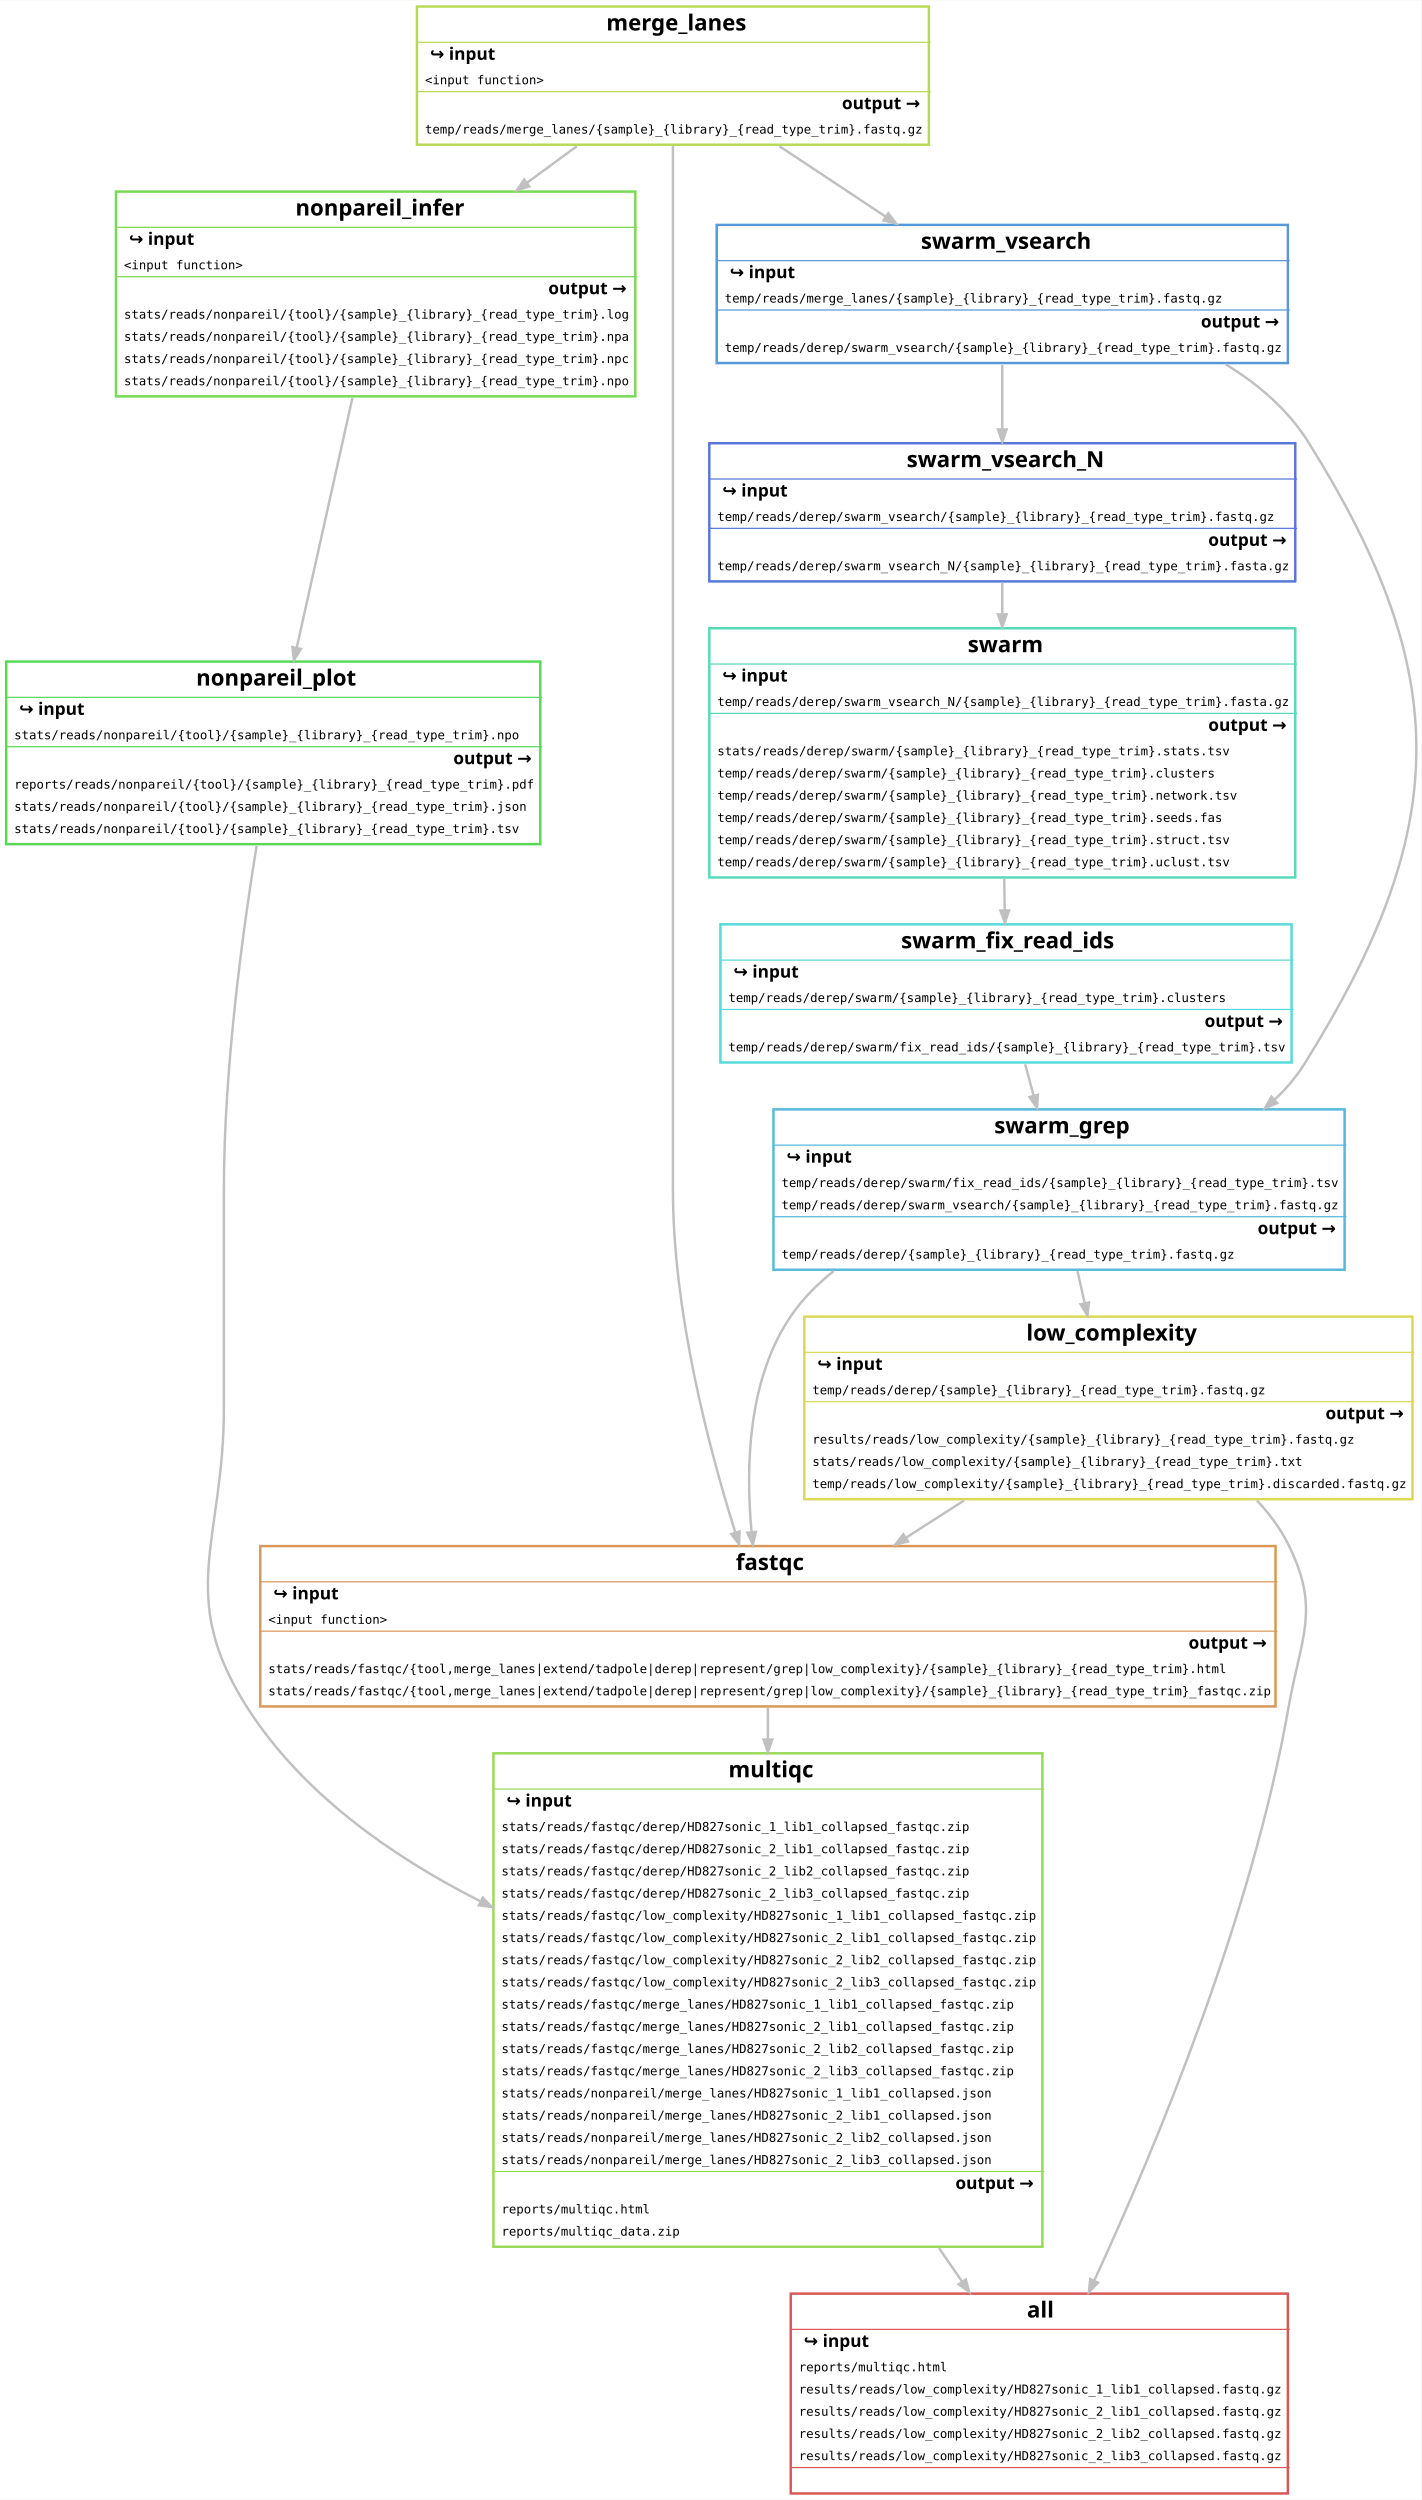
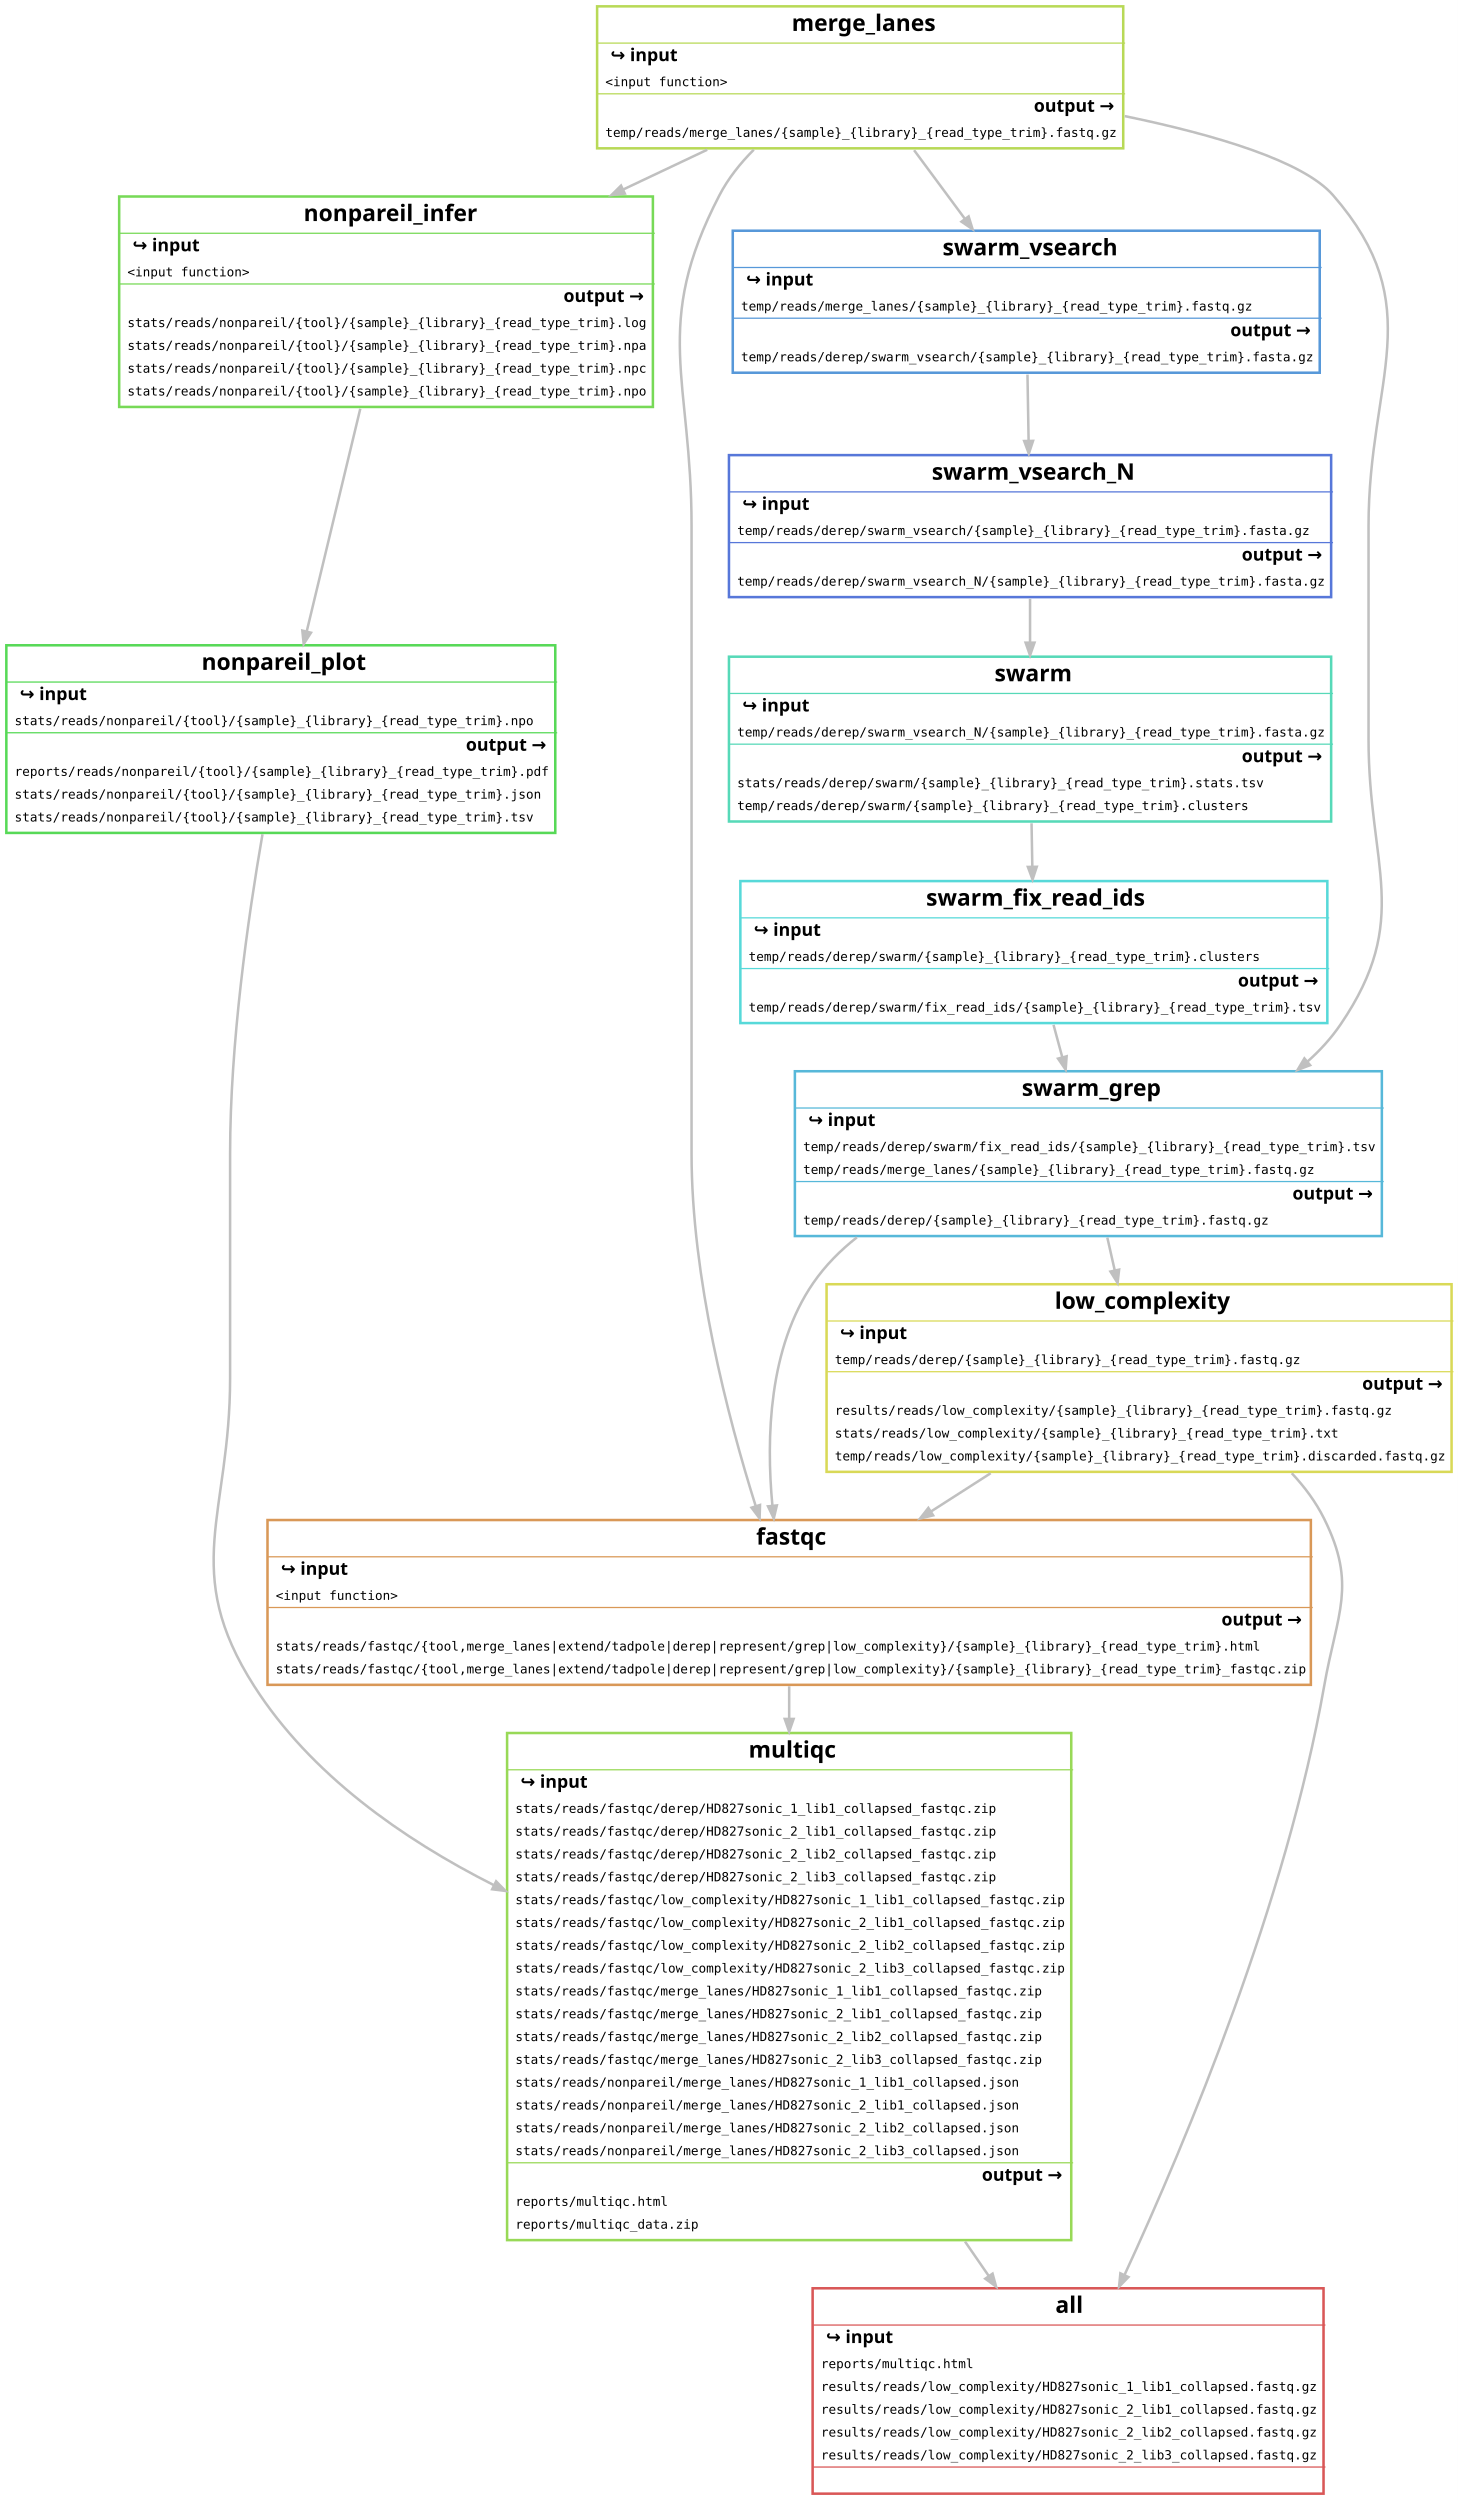
- <svg xmlns="http://www.w3.org/2000/svg" width="1152pt" height="2026pt" viewBox="0.00 0.00 1152.34 2026.00">
-   <g id="graph0" class="graph" transform="scale(1 1) rotate(0) translate(4 2022)">
-     <polygon fill="#ffffff" stroke="transparent" points="-4,4 -4,-2022 1148.34,-2022 1148.34,4 -4,4" />
+ <svg xmlns="http://www.w3.org/2000/svg" width="1150pt" height="1972pt" viewBox="0.00 0.00 1150.00 1972.00">
+   <g id="graph0" class="graph" transform="scale(1 1) rotate(0) translate(4 1968)">
+     <polygon fill="#ffffff" stroke="transparent" points="-4,4 -4,-1968 1146,-1968 1146,4 -4,4" />
    <g id="node1" class="node">
      <text text-anchor="start" x="828.5" y="-143.6" font-family="sans" font-weight="bold" font-size="18.00" fill="#000000">all</text>
      <text text-anchor="start" x="643.5" y="-119.8" font-family="sans" font-size="10.00" fill="#000000"> </text>
      <text text-anchor="start" x="647.5" y="-119.8" font-family="sans" font-weight="bold" font-size="14.00" fill="#000000">↪ input</text>
      <text text-anchor="start" x="700.5" y="-119.8" font-family="sans" font-size="10.00" fill="#000000"> </text>
      <text text-anchor="start" x="643.5" y="-100" font-family="monospace" font-size="10.00" fill="#000000">reports/multiqc.html</text>
      <text text-anchor="start" x="643.5" y="-82" font-family="monospace" font-size="10.00" fill="#000000">results/reads/low_complexity/HD827sonic_1_lib1_collapsed.fastq.gz</text>
      <text text-anchor="start" x="643.5" y="-64" font-family="monospace" font-size="10.00" fill="#000000">results/reads/low_complexity/HD827sonic_2_lib1_collapsed.fastq.gz</text>
      <text text-anchor="start" x="643.5" y="-46" font-family="monospace" font-size="10.00" fill="#000000">results/reads/low_complexity/HD827sonic_2_lib2_collapsed.fastq.gz</text>
      <text text-anchor="start" x="643.5" y="-28" font-family="monospace" font-size="10.00" fill="#000000">results/reads/low_complexity/HD827sonic_2_lib3_collapsed.fastq.gz</text>
      <text text-anchor="start" x="1027.5" y="-10" font-family="sans" font-size="10.00" fill="#000000">  </text>
      <polygon fill="#d95757" stroke="#d95757" points="637.5,-134 637.5,-134 1041.5,-134 1041.5,-134 637.5,-134" />
      <polygon fill="#d95757" stroke="#d95757" points="637.5,-22 637.5,-22 1041.5,-22 1041.5,-22 637.5,-22" />
      <polygon fill="none" stroke="#d95757" stroke-width="2" points="637,-1 637,-163 1040,-163 1040,-1 637,-1" />
    </g>
    <g id="node2" class="node">
      <text text-anchor="start" x="586.5" y="-581.6" font-family="sans" font-weight="bold" font-size="18.00" fill="#000000">multiqc</text>
      <text text-anchor="start" x="402.5" y="-557.8" font-family="sans" font-size="10.00" fill="#000000"> </text>
      <text text-anchor="start" x="406.5" y="-557.8" font-family="sans" font-weight="bold" font-size="14.00" fill="#000000">↪ input</text>
      <text text-anchor="start" x="459.5" y="-557.8" font-family="sans" font-size="10.00" fill="#000000"> </text>
      <text text-anchor="start" x="402.5" y="-538" font-family="monospace" font-size="10.00" fill="#000000">stats/reads/fastqc/derep/HD827sonic_1_lib1_collapsed_fastqc.zip</text>
      <text text-anchor="start" x="402.5" y="-520" font-family="monospace" font-size="10.00" fill="#000000">stats/reads/fastqc/derep/HD827sonic_2_lib1_collapsed_fastqc.zip</text>
      <text text-anchor="start" x="402.5" y="-502" font-family="monospace" font-size="10.00" fill="#000000">stats/reads/fastqc/derep/HD827sonic_2_lib2_collapsed_fastqc.zip</text>
      <text text-anchor="start" x="402.5" y="-484" font-family="monospace" font-size="10.00" fill="#000000">stats/reads/fastqc/derep/HD827sonic_2_lib3_collapsed_fastqc.zip</text>
      <text text-anchor="start" x="402.5" y="-466" font-family="monospace" font-size="10.00" fill="#000000">stats/reads/fastqc/low_complexity/HD827sonic_1_lib1_collapsed_fastqc.zip</text>
      <text text-anchor="start" x="402.5" y="-448" font-family="monospace" font-size="10.00" fill="#000000">stats/reads/fastqc/low_complexity/HD827sonic_2_lib1_collapsed_fastqc.zip</text>
      <text text-anchor="start" x="402.5" y="-430" font-family="monospace" font-size="10.00" fill="#000000">stats/reads/fastqc/low_complexity/HD827sonic_2_lib2_collapsed_fastqc.zip</text>
      <text text-anchor="start" x="402.5" y="-412" font-family="monospace" font-size="10.00" fill="#000000">stats/reads/fastqc/low_complexity/HD827sonic_2_lib3_collapsed_fastqc.zip</text>
      <text text-anchor="start" x="402.5" y="-394" font-family="monospace" font-size="10.00" fill="#000000">stats/reads/fastqc/merge_lanes/HD827sonic_1_lib1_collapsed_fastqc.zip</text>
      <text text-anchor="start" x="402.5" y="-376" font-family="monospace" font-size="10.00" fill="#000000">stats/reads/fastqc/merge_lanes/HD827sonic_2_lib1_collapsed_fastqc.zip</text>
      <text text-anchor="start" x="402.5" y="-358" font-family="monospace" font-size="10.00" fill="#000000">stats/reads/fastqc/merge_lanes/HD827sonic_2_lib2_collapsed_fastqc.zip</text>
      <text text-anchor="start" x="402.5" y="-340" font-family="monospace" font-size="10.00" fill="#000000">stats/reads/fastqc/merge_lanes/HD827sonic_2_lib3_collapsed_fastqc.zip</text>
      <text text-anchor="start" x="402.5" y="-322" font-family="monospace" font-size="10.00" fill="#000000">stats/reads/nonpareil/merge_lanes/HD827sonic_1_lib1_collapsed.json</text>
      <text text-anchor="start" x="402.5" y="-304" font-family="monospace" font-size="10.00" fill="#000000">stats/reads/nonpareil/merge_lanes/HD827sonic_2_lib1_collapsed.json</text>
      <text text-anchor="start" x="402.5" y="-286" font-family="monospace" font-size="10.00" fill="#000000">stats/reads/nonpareil/merge_lanes/HD827sonic_2_lib2_collapsed.json</text>
      <text text-anchor="start" x="402.5" y="-268" font-family="monospace" font-size="10.00" fill="#000000">stats/reads/nonpareil/merge_lanes/HD827sonic_2_lib3_collapsed.json</text>
      <text text-anchor="start" x="766.5" y="-247.8" font-family="sans" font-size="10.00" fill="#000000"> </text>
      <text text-anchor="start" x="770.5" y="-247.8" font-family="sans" font-weight="bold" font-size="14.00" fill="#000000">output →</text>
      <text text-anchor="start" x="831.5" y="-247.8" font-family="sans" font-size="10.00" fill="#000000"> </text>
      <text text-anchor="start" x="402.5" y="-228" font-family="monospace" font-size="10.00" fill="#000000">reports/multiqc.html</text>
      <text text-anchor="start" x="402.5" y="-210" font-family="monospace" font-size="10.00" fill="#000000">reports/multiqc_data.zip</text>
      <polygon fill="#98d957" stroke="#98d957" points="396.5,-572 396.5,-572 842.5,-572 842.5,-572 396.5,-572" />
      <polygon fill="#98d957" stroke="#98d957" points="396.5,-262 396.5,-262 842.5,-262 842.5,-262 396.5,-262" />
      <polygon fill="none" stroke="#98d957" stroke-width="2" points="396,-201 396,-601 841,-601 841,-201 396,-201" />
    </g>
-     <g id="edge1" class="edge">
+     <g id="edge2" class="edge">
      <path fill="none" stroke="#c0c0c0" stroke-width="2" d="M757.205,-199.877C763.642,-190.543 769.939,-181.414 775.997,-172.629" />
      <polygon fill="#c0c0c0" stroke="#c0c0c0" stroke-width="2" points="778.933,-174.536 781.73,-164.317 773.171,-170.562 778.933,-174.536" />
    </g>
    <g id="node3" class="node">
      <text text-anchor="start" x="592.5" y="-749.6" font-family="sans" font-weight="bold" font-size="18.00" fill="#000000">fastqc</text>
      <text text-anchor="start" x="213.5" y="-725.8" font-family="sans" font-size="10.00" fill="#000000"> </text>
      <text text-anchor="start" x="217.5" y="-725.8" font-family="sans" font-weight="bold" font-size="14.00" fill="#000000">↪ input</text>
      <text text-anchor="start" x="270.5" y="-725.8" font-family="sans" font-size="10.00" fill="#000000"> </text>
      <text text-anchor="start" x="213.5" y="-706" font-family="monospace" font-size="10.00" fill="#000000">&lt;input function&gt;</text>
      <text text-anchor="start" x="955.5" y="-685.8" font-family="sans" font-size="10.00" fill="#000000"> </text>
      <text text-anchor="start" x="959.5" y="-685.8" font-family="sans" font-weight="bold" font-size="14.00" fill="#000000">output →</text>
      <text text-anchor="start" x="1020.5" y="-685.8" font-family="sans" font-size="10.00" fill="#000000"> </text>
      <text text-anchor="start" x="213.5" y="-666" font-family="monospace" font-size="10.00" fill="#000000">stats/reads/fastqc/{tool,merge_lanes|extend/tadpole|derep|represent/grep|low_complexity}/{sample}_{library}_{read_type_trim}.html</text>
      <text text-anchor="start" x="213.5" y="-648" font-family="monospace" font-size="10.00" fill="#000000">stats/reads/fastqc/{tool,merge_lanes|extend/tadpole|derep|represent/grep|low_complexity}/{sample}_{library}_{read_type_trim}_fastqc.zip</text>
      <polygon fill="#d99857" stroke="#d99857" points="207.5,-740 207.5,-740 1031.5,-740 1031.5,-740 207.5,-740" />
      <polygon fill="#d99857" stroke="#d99857" points="207.5,-700 207.5,-700 1031.5,-700 1031.5,-700 207.5,-700" />
      <polygon fill="none" stroke="#d99857" stroke-width="2" points="207,-639 207,-769 1030,-769 1030,-639 207,-639" />
    </g>
-     <g id="edge3" class="edge">
+     <g id="edge4" class="edge">
      <path fill="none" stroke="#c0c0c0" stroke-width="2" d="M618.5,-637.88C618.5,-629.783 618.5,-621.203 618.5,-612.294" />
      <polygon fill="#c0c0c0" stroke="#c0c0c0" stroke-width="2" points="622,-612.104 618.5,-602.104 615,-612.104 622,-612.104" />
    </g>
    <g id="node4" class="node">
-       <text text-anchor="start" x="487.5" y="-1997.6" font-family="sans" font-weight="bold" font-size="18.00" fill="#000000">merge_lanes</text>
-       <text text-anchor="start" x="340.5" y="-1973.8" font-family="sans" font-size="10.00" fill="#000000"> </text>
-       <text text-anchor="start" x="344.5" y="-1973.8" font-family="sans" font-weight="bold" font-size="14.00" fill="#000000">↪ input</text>
-       <text text-anchor="start" x="397.5" y="-1973.8" font-family="sans" font-size="10.00" fill="#000000"> </text>
-       <text text-anchor="start" x="340.5" y="-1954" font-family="monospace" font-size="10.00" fill="#000000">&lt;input function&gt;</text>
-       <text text-anchor="start" x="674.5" y="-1933.8" font-family="sans" font-size="10.00" fill="#000000"> </text>
-       <text text-anchor="start" x="678.5" y="-1933.8" font-family="sans" font-weight="bold" font-size="14.00" fill="#000000">output →</text>
-       <text text-anchor="start" x="739.5" y="-1933.8" font-family="sans" font-size="10.00" fill="#000000"> </text>
-       <text text-anchor="start" x="340.5" y="-1914" font-family="monospace" font-size="10.00" fill="#000000">temp/reads/merge_lanes/{sample}_{library}_{read_type_trim}.fastq.gz</text>
-       <polygon fill="#b8d957" stroke="#b8d957" points="334.5,-1988 334.5,-1988 750.5,-1988 750.5,-1988 334.5,-1988" />
-       <polygon fill="#b8d957" stroke="#b8d957" points="334.5,-1948 334.5,-1948 750.5,-1948 750.5,-1948 334.5,-1948" />
-       <polygon fill="none" stroke="#b8d957" stroke-width="2" points="334,-1905 334,-2017 749,-2017 749,-1905 334,-1905" />
-     </g>
-     <g id="edge6" class="edge">
-       <path fill="none" stroke="#c0c0c0" stroke-width="2" d="M541.5,-1903.98C541.5,-1834.02 541.5,-1711.786 541.5,-1607 541.5,-1607 541.5,-1607 541.5,-1058 541.5,-960.386 569.801,-851.02 592.087,-780.028" />
+       <text text-anchor="start" x="620.5" y="-1943.6" font-family="sans" font-weight="bold" font-size="18.00" fill="#000000">merge_lanes</text>
+       <text text-anchor="start" x="473.5" y="-1919.8" font-family="sans" font-size="10.00" fill="#000000"> </text>
+       <text text-anchor="start" x="477.5" y="-1919.8" font-family="sans" font-weight="bold" font-size="14.00" fill="#000000">↪ input</text>
+       <text text-anchor="start" x="530.5" y="-1919.8" font-family="sans" font-size="10.00" fill="#000000"> </text>
+       <text text-anchor="start" x="473.5" y="-1900" font-family="monospace" font-size="10.00" fill="#000000">&lt;input function&gt;</text>
+       <text text-anchor="start" x="807.5" y="-1879.8" font-family="sans" font-size="10.00" fill="#000000"> </text>
+       <text text-anchor="start" x="811.5" y="-1879.8" font-family="sans" font-weight="bold" font-size="14.00" fill="#000000">output →</text>
+       <text text-anchor="start" x="872.5" y="-1879.8" font-family="sans" font-size="10.00" fill="#000000"> </text>
+       <text text-anchor="start" x="473.5" y="-1860" font-family="monospace" font-size="10.00" fill="#000000">temp/reads/merge_lanes/{sample}_{library}_{read_type_trim}.fastq.gz</text>
+       <polygon fill="#b8d957" stroke="#b8d957" points="467.5,-1934 467.5,-1934 883.5,-1934 883.5,-1934 467.5,-1934" />
+       <polygon fill="#b8d957" stroke="#b8d957" points="467.5,-1894 467.5,-1894 883.5,-1894 883.5,-1894 467.5,-1894" />
+       <polygon fill="none" stroke="#b8d957" stroke-width="2" points="467,-1851 467,-1963 882,-1963 882,-1851 467,-1851" />
+     </g>
+     <g id="edge7" class="edge">
+       <path fill="none" stroke="#c0c0c0" stroke-width="2" d="M590.609,-1849.931C579.912,-1839.202 570.333,-1827.165 563.5,-1814 509.873,-1710.677 541.5,-1669.411 541.5,-1553 541.5,-1553 541.5,-1553 541.5,-1058 541.5,-960.386 569.801,-851.02 592.087,-780.028" />
      <polygon fill="#c0c0c0" stroke="#c0c0c0" stroke-width="2" points="595.495,-780.861 595.188,-770.271 588.824,-778.741 595.495,-780.861" />
    </g>
    <g id="node6" class="node">
-       <text text-anchor="start" x="235.5" y="-1847.6" font-family="sans" font-weight="bold" font-size="18.00" fill="#000000">nonpareil_infer</text>
-       <text text-anchor="start" x="96.5" y="-1823.8" font-family="sans" font-size="10.00" fill="#000000"> </text>
-       <text text-anchor="start" x="100.5" y="-1823.8" font-family="sans" font-weight="bold" font-size="14.00" fill="#000000">↪ input</text>
-       <text text-anchor="start" x="153.5" y="-1823.8" font-family="sans" font-size="10.00" fill="#000000"> </text>
-       <text text-anchor="start" x="96.5" y="-1804" font-family="monospace" font-size="10.00" fill="#000000">&lt;input function&gt;</text>
-       <text text-anchor="start" x="436.5" y="-1783.8" font-family="sans" font-size="10.00" fill="#000000"> </text>
-       <text text-anchor="start" x="440.5" y="-1783.8" font-family="sans" font-weight="bold" font-size="14.00" fill="#000000">output →</text>
-       <text text-anchor="start" x="501.5" y="-1783.8" font-family="sans" font-size="10.00" fill="#000000"> </text>
-       <text text-anchor="start" x="96.5" y="-1764" font-family="monospace" font-size="10.00" fill="#000000">stats/reads/nonpareil/{tool}/{sample}_{library}_{read_type_trim}.log</text>
-       <text text-anchor="start" x="96.5" y="-1746" font-family="monospace" font-size="10.00" fill="#000000">stats/reads/nonpareil/{tool}/{sample}_{library}_{read_type_trim}.npa</text>
-       <text text-anchor="start" x="96.5" y="-1728" font-family="monospace" font-size="10.00" fill="#000000">stats/reads/nonpareil/{tool}/{sample}_{library}_{read_type_trim}.npc</text>
-       <text text-anchor="start" x="96.5" y="-1710" font-family="monospace" font-size="10.00" fill="#000000">stats/reads/nonpareil/{tool}/{sample}_{library}_{read_type_trim}.npo</text>
-       <polygon fill="#77d957" stroke="#77d957" points="90.5,-1838 90.5,-1838 512.5,-1838 512.5,-1838 90.5,-1838" />
-       <polygon fill="#77d957" stroke="#77d957" points="90.5,-1798 90.5,-1798 512.5,-1798 512.5,-1798 90.5,-1798" />
-       <polygon fill="none" stroke="#77d957" stroke-width="2" points="90,-1701 90,-1867 511,-1867 511,-1701 90,-1701" />
+       <text text-anchor="start" x="235.5" y="-1793.6" font-family="sans" font-weight="bold" font-size="18.00" fill="#000000">nonpareil_infer</text>
+       <text text-anchor="start" x="96.5" y="-1769.8" font-family="sans" font-size="10.00" fill="#000000"> </text>
+       <text text-anchor="start" x="100.5" y="-1769.8" font-family="sans" font-weight="bold" font-size="14.00" fill="#000000">↪ input</text>
+       <text text-anchor="start" x="153.5" y="-1769.8" font-family="sans" font-size="10.00" fill="#000000"> </text>
+       <text text-anchor="start" x="96.5" y="-1750" font-family="monospace" font-size="10.00" fill="#000000">&lt;input function&gt;</text>
+       <text text-anchor="start" x="436.5" y="-1729.8" font-family="sans" font-size="10.00" fill="#000000"> </text>
+       <text text-anchor="start" x="440.5" y="-1729.8" font-family="sans" font-weight="bold" font-size="14.00" fill="#000000">output →</text>
+       <text text-anchor="start" x="501.5" y="-1729.8" font-family="sans" font-size="10.00" fill="#000000"> </text>
+       <text text-anchor="start" x="96.5" y="-1710" font-family="monospace" font-size="10.00" fill="#000000">stats/reads/nonpareil/{tool}/{sample}_{library}_{read_type_trim}.log</text>
+       <text text-anchor="start" x="96.5" y="-1692" font-family="monospace" font-size="10.00" fill="#000000">stats/reads/nonpareil/{tool}/{sample}_{library}_{read_type_trim}.npa</text>
+       <text text-anchor="start" x="96.5" y="-1674" font-family="monospace" font-size="10.00" fill="#000000">stats/reads/nonpareil/{tool}/{sample}_{library}_{read_type_trim}.npc</text>
+       <text text-anchor="start" x="96.5" y="-1656" font-family="monospace" font-size="10.00" fill="#000000">stats/reads/nonpareil/{tool}/{sample}_{library}_{read_type_trim}.npo</text>
+       <polygon fill="#77d957" stroke="#77d957" points="90.5,-1784 90.5,-1784 512.5,-1784 512.5,-1784 90.5,-1784" />
+       <polygon fill="#77d957" stroke="#77d957" points="90.5,-1744 90.5,-1744 512.5,-1744 512.5,-1744 90.5,-1744" />
+       <polygon fill="none" stroke="#77d957" stroke-width="2" points="90,-1647 90,-1813 511,-1813 511,-1647 90,-1647" />
    </g>
    <g id="edge9" class="edge">
-       <path fill="none" stroke="#c0c0c0" stroke-width="2" d="M463.587,-1903.778C450.596,-1894.237 436.848,-1884.139 423.064,-1874.016" />
-       <polygon fill="#c0c0c0" stroke="#c0c0c0" stroke-width="2" points="425.081,-1871.155 414.949,-1868.056 420.937,-1876.796 425.081,-1871.155" />
-     </g>
-     <g id="node8" class="node">
-       <text text-anchor="start" x="742.5" y="-1820.6" font-family="sans" font-weight="bold" font-size="18.00" fill="#000000">swarm_vsearch</text>
-       <text text-anchor="start" x="583.5" y="-1796.8" font-family="sans" font-size="10.00" fill="#000000"> </text>
-       <text text-anchor="start" x="587.5" y="-1796.8" font-family="sans" font-weight="bold" font-size="14.00" fill="#000000">↪ input</text>
-       <text text-anchor="start" x="640.5" y="-1796.8" font-family="sans" font-size="10.00" fill="#000000"> </text>
-       <text text-anchor="start" x="583.5" y="-1777" font-family="monospace" font-size="10.00" fill="#000000">temp/reads/merge_lanes/{sample}_{library}_{read_type_trim}.fastq.gz</text>
-       <text text-anchor="start" x="965.5" y="-1756.8" font-family="sans" font-size="10.00" fill="#000000"> </text>
-       <text text-anchor="start" x="969.5" y="-1756.8" font-family="sans" font-weight="bold" font-size="14.00" fill="#000000">output →</text>
-       <text text-anchor="start" x="1030.5" y="-1756.8" font-family="sans" font-size="10.00" fill="#000000"> </text>
-       <text text-anchor="start" x="583.5" y="-1737" font-family="monospace" font-size="10.00" fill="#000000">temp/reads/derep/swarm_vsearch/{sample}_{library}_{read_type_trim}.fastq.gz</text>
-       <polygon fill="#5798d9" stroke="#5798d9" points="577.5,-1811 577.5,-1811 1041.5,-1811 1041.5,-1811 577.5,-1811" />
-       <polygon fill="#5798d9" stroke="#5798d9" points="577.5,-1771 577.5,-1771 1041.5,-1771 1041.5,-1771 577.5,-1771" />
-       <polygon fill="none" stroke="#5798d9" stroke-width="2" points="577,-1728 577,-1840 1040,-1840 1040,-1728 577,-1728" />
-     </g>
-     <g id="edge12" class="edge">
-       <path fill="none" stroke="#c0c0c0" stroke-width="2" d="M627.818,-1903.778C655.295,-1885.562 685.833,-1865.319 713.865,-1846.735" />
-       <polygon fill="#c0c0c0" stroke="#c0c0c0" stroke-width="2" points="716.078,-1849.468 722.479,-1841.025 712.21,-1843.634 716.078,-1849.468" />
-     </g>
-     <g id="node5" class="node">
-       <text text-anchor="start" x="155" y="-1466.6" font-family="sans" font-weight="bold" font-size="18.00" fill="#000000">nonpareil_plot</text>
-       <text text-anchor="start" x="7.5" y="-1442.8" font-family="sans" font-size="10.00" fill="#000000"> </text>
-       <text text-anchor="start" x="11.5" y="-1442.8" font-family="sans" font-weight="bold" font-size="14.00" fill="#000000">↪ input</text>
-       <text text-anchor="start" x="64.5" y="-1442.8" font-family="sans" font-size="10.00" fill="#000000"> </text>
-       <text text-anchor="start" x="7.5" y="-1423" font-family="monospace" font-size="10.00" fill="#000000">stats/reads/nonpareil/{tool}/{sample}_{library}_{read_type_trim}.npo</text>
-       <text text-anchor="start" x="359.5" y="-1402.8" font-family="sans" font-size="10.00" fill="#000000"> </text>
-       <text text-anchor="start" x="363.5" y="-1402.8" font-family="sans" font-weight="bold" font-size="14.00" fill="#000000">output →</text>
-       <text text-anchor="start" x="424.5" y="-1402.8" font-family="sans" font-size="10.00" fill="#000000"> </text>
-       <text text-anchor="start" x="7.5" y="-1383" font-family="monospace" font-size="10.00" fill="#000000">reports/reads/nonpareil/{tool}/{sample}_{library}_{read_type_trim}.pdf</text>
-       <text text-anchor="start" x="7.5" y="-1365" font-family="monospace" font-size="10.00" fill="#000000">stats/reads/nonpareil/{tool}/{sample}_{library}_{read_type_trim}.json</text>
-       <text text-anchor="start" x="7.5" y="-1347" font-family="monospace" font-size="10.00" fill="#000000">stats/reads/nonpareil/{tool}/{sample}_{library}_{read_type_trim}.tsv</text>
-       <polygon fill="#57d957" stroke="#57d957" points="1.5,-1457 1.5,-1457 435.5,-1457 435.5,-1457 1.5,-1457" />
-       <polygon fill="#57d957" stroke="#57d957" points="1.5,-1417 1.5,-1417 435.5,-1417 435.5,-1417 1.5,-1417" />
-       <polygon fill="none" stroke="#57d957" stroke-width="2" points="1,-1338 1,-1486 434,-1486 434,-1338 1,-1338" />
-     </g>
-     <g id="edge4" class="edge">
-       <path fill="none" stroke="#c0c0c0" stroke-width="2" d="M204.014,-1336.662C192.401,-1265.186 177.5,-1154.64 177.5,-1058 177.5,-1058 177.5,-1058 177.5,-881 177.5,-772.67 138.174,-729.287 196.5,-638 240.862,-568.568 313.153,-517.555 385.469,-481.036" />
-       <polygon fill="#c0c0c0" stroke="#c0c0c0" stroke-width="2" points="387.346,-484.012 394.746,-476.43 384.233,-477.743 387.346,-484.012" />
-     </g>
-     <g id="edge8" class="edge">
-       <path fill="none" stroke="#c0c0c0" stroke-width="2" d="M281.666,-1699.587C268.165,-1639.075 250.046,-1557.869 236.506,-1497.182" />
-       <polygon fill="#c0c0c0" stroke="#c0c0c0" stroke-width="2" points="239.882,-1496.243 234.288,-1487.245 233.05,-1497.767 239.882,-1496.243" />
+       <path fill="none" stroke="#c0c0c0" stroke-width="2" d="M553.847,-1849.9C532.646,-1839.866 510.136,-1829.213 487.625,-1818.559" />
+       <polygon fill="#c0c0c0" stroke="#c0c0c0" stroke-width="2" points="488.859,-1815.271 478.323,-1814.157 485.865,-1821.598 488.859,-1815.271" />
    </g>
    <g id="node7" class="node">
      <text text-anchor="start" x="802" y="-1103.6" font-family="sans" font-weight="bold" font-size="18.00" fill="#000000">swarm_grep</text>
      <text text-anchor="start" x="629.5" y="-1079.8" font-family="sans" font-size="10.00" fill="#000000"> </text>
      <text text-anchor="start" x="633.5" y="-1079.8" font-family="sans" font-weight="bold" font-size="14.00" fill="#000000">↪ input</text>
      <text text-anchor="start" x="686.5" y="-1079.8" font-family="sans" font-size="10.00" fill="#000000"> </text>
      <text text-anchor="start" x="629.5" y="-1060" font-family="monospace" font-size="10.00" fill="#000000">temp/reads/derep/swarm/fix_read_ids/{sample}_{library}_{read_type_trim}.tsv</text>
-       <text text-anchor="start" x="629.5" y="-1042" font-family="monospace" font-size="10.00" fill="#000000">temp/reads/derep/swarm_vsearch/{sample}_{library}_{read_type_trim}.fastq.gz</text>
+       <text text-anchor="start" x="629.5" y="-1042" font-family="monospace" font-size="10.00" fill="#000000">temp/reads/merge_lanes/{sample}_{library}_{read_type_trim}.fastq.gz</text>
      <text text-anchor="start" x="1011.5" y="-1021.8" font-family="sans" font-size="10.00" fill="#000000"> </text>
      <text text-anchor="start" x="1015.5" y="-1021.8" font-family="sans" font-weight="bold" font-size="14.00" fill="#000000">output →</text>
      <text text-anchor="start" x="1076.5" y="-1021.8" font-family="sans" font-size="10.00" fill="#000000"> </text>
      <text text-anchor="start" x="629.5" y="-1002" font-family="monospace" font-size="10.00" fill="#000000">temp/reads/derep/{sample}_{library}_{read_type_trim}.fastq.gz</text>
      <polygon fill="#57b8d9" stroke="#57b8d9" points="623.5,-1094 623.5,-1094 1087.5,-1094 1087.5,-1094 623.5,-1094" />
      <polygon fill="#57b8d9" stroke="#57b8d9" points="623.5,-1036 623.5,-1036 1087.5,-1036 1087.5,-1036 623.5,-1036" />
      <polygon fill="none" stroke="#57b8d9" stroke-width="2" points="623,-993 623,-1123 1086,-1123 1086,-993 623,-993" />
    </g>
-     <g id="edge7" class="edge">
+     <g id="edge11" class="edge">
+       <path fill="none" stroke="#c0c0c0" stroke-width="2" d="M883.156,-1876.415C955.358,-1861.489 1024.101,-1840.859 1047.5,-1814 1124.134,-1726.034 1075.5,-1669.666 1075.5,-1553 1075.5,-1553 1075.5,-1553 1075.5,-1385 1075.5,-1284.523 1110.01,-1243.08 1053.5,-1160 1046.105,-1149.129 1037.184,-1139.348 1027.27,-1130.561" />
+       <polygon fill="#c0c0c0" stroke="#c0c0c0" stroke-width="2" points="1029.411,-1127.788 1019.504,-1124.033 1024.907,-1133.147 1029.411,-1127.788" />
+     </g>
+     <g id="node11" class="node">
+       <text text-anchor="start" x="739.5" y="-1766.6" font-family="sans" font-weight="bold" font-size="18.00" fill="#000000">swarm_vsearch</text>
+       <text text-anchor="start" x="580.5" y="-1742.8" font-family="sans" font-size="10.00" fill="#000000"> </text>
+       <text text-anchor="start" x="584.5" y="-1742.8" font-family="sans" font-weight="bold" font-size="14.00" fill="#000000">↪ input</text>
+       <text text-anchor="start" x="637.5" y="-1742.8" font-family="sans" font-size="10.00" fill="#000000"> </text>
+       <text text-anchor="start" x="580.5" y="-1723" font-family="monospace" font-size="10.00" fill="#000000">temp/reads/merge_lanes/{sample}_{library}_{read_type_trim}.fastq.gz</text>
+       <text text-anchor="start" x="962.5" y="-1702.8" font-family="sans" font-size="10.00" fill="#000000"> </text>
+       <text text-anchor="start" x="966.5" y="-1702.8" font-family="sans" font-weight="bold" font-size="14.00" fill="#000000">output →</text>
+       <text text-anchor="start" x="1027.5" y="-1702.8" font-family="sans" font-size="10.00" fill="#000000"> </text>
+       <text text-anchor="start" x="580.5" y="-1683" font-family="monospace" font-size="10.00" fill="#000000">temp/reads/derep/swarm_vsearch/{sample}_{library}_{read_type_trim}.fasta.gz</text>
+       <polygon fill="#5798d9" stroke="#5798d9" points="574.5,-1757 574.5,-1757 1038.5,-1757 1038.5,-1757 574.5,-1757" />
+       <polygon fill="#5798d9" stroke="#5798d9" points="574.5,-1717 574.5,-1717 1038.5,-1717 1038.5,-1717 574.5,-1717" />
+       <polygon fill="none" stroke="#5798d9" stroke-width="2" points="574,-1674 574,-1786 1037,-1786 1037,-1674 574,-1674" />
+     </g>
+     <g id="edge15" class="edge">
+       <path fill="none" stroke="#c0c0c0" stroke-width="2" d="M717.032,-1849.533C729.86,-1832.201 744.033,-1813.05 757.207,-1795.25" />
+       <polygon fill="#c0c0c0" stroke="#c0c0c0" stroke-width="2" points="760.046,-1797.299 763.182,-1787.178 754.419,-1793.134 760.046,-1797.299" />
+     </g>
+     <g id="node5" class="node">
+       <text text-anchor="start" x="155" y="-1439.6" font-family="sans" font-weight="bold" font-size="18.00" fill="#000000">nonpareil_plot</text>
+       <text text-anchor="start" x="7.5" y="-1415.8" font-family="sans" font-size="10.00" fill="#000000"> </text>
+       <text text-anchor="start" x="11.5" y="-1415.8" font-family="sans" font-weight="bold" font-size="14.00" fill="#000000">↪ input</text>
+       <text text-anchor="start" x="64.5" y="-1415.8" font-family="sans" font-size="10.00" fill="#000000"> </text>
+       <text text-anchor="start" x="7.5" y="-1396" font-family="monospace" font-size="10.00" fill="#000000">stats/reads/nonpareil/{tool}/{sample}_{library}_{read_type_trim}.npo</text>
+       <text text-anchor="start" x="359.5" y="-1375.8" font-family="sans" font-size="10.00" fill="#000000"> </text>
+       <text text-anchor="start" x="363.5" y="-1375.8" font-family="sans" font-weight="bold" font-size="14.00" fill="#000000">output →</text>
+       <text text-anchor="start" x="424.5" y="-1375.8" font-family="sans" font-size="10.00" fill="#000000"> </text>
+       <text text-anchor="start" x="7.5" y="-1356" font-family="monospace" font-size="10.00" fill="#000000">reports/reads/nonpareil/{tool}/{sample}_{library}_{read_type_trim}.pdf</text>
+       <text text-anchor="start" x="7.5" y="-1338" font-family="monospace" font-size="10.00" fill="#000000">stats/reads/nonpareil/{tool}/{sample}_{library}_{read_type_trim}.json</text>
+       <text text-anchor="start" x="7.5" y="-1320" font-family="monospace" font-size="10.00" fill="#000000">stats/reads/nonpareil/{tool}/{sample}_{library}_{read_type_trim}.tsv</text>
+       <polygon fill="#57d957" stroke="#57d957" points="1.5,-1430 1.5,-1430 435.5,-1430 435.5,-1430 1.5,-1430" />
+       <polygon fill="#57d957" stroke="#57d957" points="1.5,-1390 1.5,-1390 435.5,-1390 435.5,-1390 1.5,-1390" />
+       <polygon fill="none" stroke="#57d957" stroke-width="2" points="1,-1311 1,-1459 434,-1459 434,-1311 1,-1311" />
+     </g>
+     <g id="edge3" class="edge">
+       <path fill="none" stroke="#c0c0c0" stroke-width="2" d="M203.059,-1309.988C191.602,-1243.915 177.5,-1144.935 177.5,-1058 177.5,-1058 177.5,-1058 177.5,-881 177.5,-772.67 138.174,-729.287 196.5,-638 240.862,-568.568 313.153,-517.555 385.469,-481.036" />
+       <polygon fill="#c0c0c0" stroke="#c0c0c0" stroke-width="2" points="387.346,-484.012 394.746,-476.43 384.233,-477.743 387.346,-484.012" />
+     </g>
+     <g id="edge8" class="edge">
+       <path fill="none" stroke="#c0c0c0" stroke-width="2" d="M280.196,-1645.603C267.342,-1592.175 250.78,-1523.333 237.907,-1469.823" />
+       <polygon fill="#c0c0c0" stroke="#c0c0c0" stroke-width="2" points="241.29,-1468.921 235.548,-1460.017 234.484,-1470.558 241.29,-1468.921" />
+     </g>
+     <g id="edge6" class="edge">
      <path fill="none" stroke="#c0c0c0" stroke-width="2" d="M671.916,-991.977C658.741,-981.628 646.948,-969.712 637.5,-956 602.479,-905.174 600.211,-834.106 605.274,-780.394" />
      <polygon fill="#c0c0c0" stroke="#c0c0c0" stroke-width="2" points="608.777,-780.545 606.338,-770.235 601.815,-779.817 608.777,-780.545" />
    </g>
    <g id="node12" class="node">
      <text text-anchor="start" x="828" y="-935.6" font-family="sans" font-weight="bold" font-size="18.00" fill="#000000">low_complexity</text>
      <text text-anchor="start" x="654.5" y="-911.8" font-family="sans" font-size="10.00" fill="#000000"> </text>
      <text text-anchor="start" x="658.5" y="-911.8" font-family="sans" font-weight="bold" font-size="14.00" fill="#000000">↪ input</text>
      <text text-anchor="start" x="711.5" y="-911.8" font-family="sans" font-size="10.00" fill="#000000"> </text>
      <text text-anchor="start" x="654.5" y="-892" font-family="monospace" font-size="10.00" fill="#000000">temp/reads/derep/{sample}_{library}_{read_type_trim}.fastq.gz</text>
      <text text-anchor="start" x="1066.5" y="-871.8" font-family="sans" font-size="10.00" fill="#000000"> </text>
      <text text-anchor="start" x="1070.5" y="-871.8" font-family="sans" font-weight="bold" font-size="14.00" fill="#000000">output →</text>
      <text text-anchor="start" x="1131.5" y="-871.8" font-family="sans" font-size="10.00" fill="#000000"> </text>
      <text text-anchor="start" x="654.5" y="-852" font-family="monospace" font-size="10.00" fill="#000000">results/reads/low_complexity/{sample}_{library}_{read_type_trim}.fastq.gz</text>
      <text text-anchor="start" x="654.5" y="-834" font-family="monospace" font-size="10.00" fill="#000000">stats/reads/low_complexity/{sample}_{library}_{read_type_trim}.txt</text>
      <text text-anchor="start" x="654.5" y="-816" font-family="monospace" font-size="10.00" fill="#000000">temp/reads/low_complexity/{sample}_{library}_{read_type_trim}.discarded.fastq.gz</text>
      <polygon fill="#d9d957" stroke="#d9d957" points="648.5,-926 648.5,-926 1142.5,-926 1142.5,-926 648.5,-926" />
      <polygon fill="#d9d957" stroke="#d9d957" points="648.5,-886 648.5,-886 1142.5,-886 1142.5,-886 648.5,-886" />
      <polygon fill="none" stroke="#d9d957" stroke-width="2" points="648,-807 648,-955 1141,-955 1141,-807 648,-807" />
    </g>
    <g id="edge16" class="edge">
      <path fill="none" stroke="#c0c0c0" stroke-width="2" d="M869.451,-991.84C871.37,-983.35 873.355,-974.567 875.329,-965.832" />
      <polygon fill="#c0c0c0" stroke="#c0c0c0" stroke-width="2" points="878.759,-966.533 877.549,-956.007 871.931,-964.99 878.759,-966.533" />
    </g>
-     <g id="edge10" class="edge">
-       <path fill="none" stroke="#c0c0c0" stroke-width="2" d="M989.69,-1726.892C1016.237,-1710.722 1040.111,-1690.138 1056.5,-1664 1175.501,-1474.219 1172.217,-1349.958 1053.5,-1160 1046.763,-1149.219 1038.493,-1139.528 1029.193,-1130.823" />
-       <polygon fill="#c0c0c0" stroke="#c0c0c0" stroke-width="2" points="1031.336,-1128.046 1021.523,-1124.052 1026.703,-1133.294 1031.336,-1128.046" />
-     </g>
-     <g id="node11" class="node">
-       <text text-anchor="start" x="731" y="-1643.6" font-family="sans" font-weight="bold" font-size="18.00" fill="#000000">swarm_vsearch_N</text>
-       <text text-anchor="start" x="577.5" y="-1619.8" font-family="sans" font-size="10.00" fill="#000000"> </text>
-       <text text-anchor="start" x="581.5" y="-1619.8" font-family="sans" font-weight="bold" font-size="14.00" fill="#000000">↪ input</text>
-       <text text-anchor="start" x="634.5" y="-1619.8" font-family="sans" font-size="10.00" fill="#000000"> </text>
-       <text text-anchor="start" x="577.5" y="-1600" font-family="monospace" font-size="10.00" fill="#000000">temp/reads/derep/swarm_vsearch/{sample}_{library}_{read_type_trim}.fastq.gz</text>
-       <text text-anchor="start" x="971.5" y="-1579.8" font-family="sans" font-size="10.00" fill="#000000"> </text>
-       <text text-anchor="start" x="975.5" y="-1579.8" font-family="sans" font-weight="bold" font-size="14.00" fill="#000000">output →</text>
-       <text text-anchor="start" x="1036.5" y="-1579.8" font-family="sans" font-size="10.00" fill="#000000"> </text>
-       <text text-anchor="start" x="577.5" y="-1560" font-family="monospace" font-size="10.00" fill="#000000">temp/reads/derep/swarm_vsearch_N/{sample}_{library}_{read_type_trim}.fasta.gz</text>
-       <polygon fill="#5777d9" stroke="#5777d9" points="571.5,-1634 571.5,-1634 1047.5,-1634 1047.5,-1634 571.5,-1634" />
-       <polygon fill="#5777d9" stroke="#5777d9" points="571.5,-1594 571.5,-1594 1047.5,-1594 1047.5,-1594 571.5,-1594" />
-       <polygon fill="none" stroke="#5777d9" stroke-width="2" points="571,-1551 571,-1663 1046,-1663 1046,-1551 571,-1551" />
-     </g>
-     <g id="edge15" class="edge">
-       <path fill="none" stroke="#c0c0c0" stroke-width="2" d="M808.5,-1726.533C808.5,-1709.825 808.5,-1691.428 808.5,-1674.18" />
-       <polygon fill="#c0c0c0" stroke="#c0c0c0" stroke-width="2" points="812,-1674.178 808.5,-1664.178 805,-1674.178 812,-1674.178" />
-     </g>
-     <g id="node9" class="node">
+     <g id="node8" class="node">
      <text text-anchor="start" x="726.5" y="-1253.6" font-family="sans" font-weight="bold" font-size="18.00" fill="#000000">swarm_fix_read_ids</text>
      <text text-anchor="start" x="586.5" y="-1229.8" font-family="sans" font-size="10.00" fill="#000000"> </text>
      <text text-anchor="start" x="590.5" y="-1229.8" font-family="sans" font-weight="bold" font-size="14.00" fill="#000000">↪ input</text>
      <text text-anchor="start" x="643.5" y="-1229.8" font-family="sans" font-size="10.00" fill="#000000"> </text>
      <text text-anchor="start" x="586.5" y="-1210" font-family="monospace" font-size="10.00" fill="#000000">temp/reads/derep/swarm/{sample}_{library}_{read_type_trim}.clusters</text>
      <text text-anchor="start" x="968.5" y="-1189.8" font-family="sans" font-size="10.00" fill="#000000"> </text>
      <text text-anchor="start" x="972.5" y="-1189.8" font-family="sans" font-weight="bold" font-size="14.00" fill="#000000">output →</text>
      <text text-anchor="start" x="1033.5" y="-1189.8" font-family="sans" font-size="10.00" fill="#000000"> </text>
      <text text-anchor="start" x="586.5" y="-1170" font-family="monospace" font-size="10.00" fill="#000000">temp/reads/derep/swarm/fix_read_ids/{sample}_{library}_{read_type_trim}.tsv</text>
      <polygon fill="#57d9d9" stroke="#57d9d9" points="580.5,-1244 580.5,-1244 1044.5,-1244 1044.5,-1244 580.5,-1244" />
      <polygon fill="#57d9d9" stroke="#57d9d9" points="580.5,-1204 580.5,-1204 1044.5,-1204 1044.5,-1204 580.5,-1204" />
      <polygon fill="none" stroke="#57d9d9" stroke-width="2" points="580,-1161 580,-1273 1043,-1273 1043,-1161 580,-1161" />
    </g>
-     <g id="edge11" class="edge">
+     <g id="edge10" class="edge">
      <path fill="none" stroke="#c0c0c0" stroke-width="2" d="M827.024,-1159.597C829.279,-1151.26 831.629,-1142.571 833.963,-1133.938" />
      <polygon fill="#c0c0c0" stroke="#c0c0c0" stroke-width="2" points="837.355,-1134.803 836.587,-1124.236 830.598,-1132.975 837.355,-1134.803" />
    </g>
+     <g id="node9" class="node">
+       <text text-anchor="start" x="780.5" y="-1430.6" font-family="sans" font-weight="bold" font-size="18.00" fill="#000000">swarm</text>
+       <text text-anchor="start" x="577.5" y="-1406.8" font-family="sans" font-size="10.00" fill="#000000"> </text>
+       <text text-anchor="start" x="581.5" y="-1406.8" font-family="sans" font-weight="bold" font-size="14.00" fill="#000000">↪ input</text>
+       <text text-anchor="start" x="634.5" y="-1406.8" font-family="sans" font-size="10.00" fill="#000000"> </text>
+       <text text-anchor="start" x="577.5" y="-1387" font-family="monospace" font-size="10.00" fill="#000000">temp/reads/derep/swarm_vsearch_N/{sample}_{library}_{read_type_trim}.fasta.gz</text>
+       <text text-anchor="start" x="971.5" y="-1366.8" font-family="sans" font-size="10.00" fill="#000000"> </text>
+       <text text-anchor="start" x="975.5" y="-1366.8" font-family="sans" font-weight="bold" font-size="14.00" fill="#000000">output →</text>
+       <text text-anchor="start" x="1036.5" y="-1366.8" font-family="sans" font-size="10.00" fill="#000000"> </text>
+       <text text-anchor="start" x="577.5" y="-1347" font-family="monospace" font-size="10.00" fill="#000000">stats/reads/derep/swarm/{sample}_{library}_{read_type_trim}.stats.tsv</text>
+       <text text-anchor="start" x="577.5" y="-1329" font-family="monospace" font-size="10.00" fill="#000000">temp/reads/derep/swarm/{sample}_{library}_{read_type_trim}.clusters</text>
+       <polygon fill="#57d9b8" stroke="#57d9b8" points="571.5,-1421 571.5,-1421 1047.5,-1421 1047.5,-1421 571.5,-1421" />
+       <polygon fill="#57d9b8" stroke="#57d9b8" points="571.5,-1381 571.5,-1381 1047.5,-1381 1047.5,-1381 571.5,-1381" />
+       <polygon fill="none" stroke="#57d9b8" stroke-width="2" points="571,-1320 571,-1450 1046,-1450 1046,-1320 571,-1320" />
+     </g>
+     <g id="edge12" class="edge">
+       <path fill="none" stroke="#c0c0c0" stroke-width="2" d="M809.686,-1318.602C809.886,-1307.367 810.095,-1295.691 810.296,-1284.43" />
+       <polygon fill="#c0c0c0" stroke="#c0c0c0" stroke-width="2" points="813.799,-1284.29 810.478,-1274.229 806.8,-1284.165 813.799,-1284.29" />
+     </g>
    <g id="node10" class="node">
-       <text text-anchor="start" x="780.5" y="-1493.6" font-family="sans" font-weight="bold" font-size="18.00" fill="#000000">swarm</text>
-       <text text-anchor="start" x="577.5" y="-1469.8" font-family="sans" font-size="10.00" fill="#000000"> </text>
-       <text text-anchor="start" x="581.5" y="-1469.8" font-family="sans" font-weight="bold" font-size="14.00" fill="#000000">↪ input</text>
-       <text text-anchor="start" x="634.5" y="-1469.8" font-family="sans" font-size="10.00" fill="#000000"> </text>
-       <text text-anchor="start" x="577.5" y="-1450" font-family="monospace" font-size="10.00" fill="#000000">temp/reads/derep/swarm_vsearch_N/{sample}_{library}_{read_type_trim}.fasta.gz</text>
-       <text text-anchor="start" x="971.5" y="-1429.8" font-family="sans" font-size="10.00" fill="#000000"> </text>
-       <text text-anchor="start" x="975.5" y="-1429.8" font-family="sans" font-weight="bold" font-size="14.00" fill="#000000">output →</text>
-       <text text-anchor="start" x="1036.5" y="-1429.8" font-family="sans" font-size="10.00" fill="#000000"> </text>
-       <text text-anchor="start" x="577.5" y="-1410" font-family="monospace" font-size="10.00" fill="#000000">stats/reads/derep/swarm/{sample}_{library}_{read_type_trim}.stats.tsv</text>
-       <text text-anchor="start" x="577.5" y="-1392" font-family="monospace" font-size="10.00" fill="#000000">temp/reads/derep/swarm/{sample}_{library}_{read_type_trim}.clusters</text>
-       <text text-anchor="start" x="577.5" y="-1374" font-family="monospace" font-size="10.00" fill="#000000">temp/reads/derep/swarm/{sample}_{library}_{read_type_trim}.network.tsv</text>
-       <text text-anchor="start" x="577.5" y="-1356" font-family="monospace" font-size="10.00" fill="#000000">temp/reads/derep/swarm/{sample}_{library}_{read_type_trim}.seeds.fas</text>
-       <text text-anchor="start" x="577.5" y="-1338" font-family="monospace" font-size="10.00" fill="#000000">temp/reads/derep/swarm/{sample}_{library}_{read_type_trim}.struct.tsv</text>
-       <text text-anchor="start" x="577.5" y="-1320" font-family="monospace" font-size="10.00" fill="#000000">temp/reads/derep/swarm/{sample}_{library}_{read_type_trim}.uclust.tsv</text>
-       <polygon fill="#57d9b8" stroke="#57d9b8" points="571.5,-1484 571.5,-1484 1047.5,-1484 1047.5,-1484 571.5,-1484" />
-       <polygon fill="#57d9b8" stroke="#57d9b8" points="571.5,-1444 571.5,-1444 1047.5,-1444 1047.5,-1444 571.5,-1444" />
-       <polygon fill="none" stroke="#57d9b8" stroke-width="2" points="571,-1311 571,-1513 1046,-1513 1046,-1311 571,-1311" />
+       <text text-anchor="start" x="731" y="-1589.6" font-family="sans" font-weight="bold" font-size="18.00" fill="#000000">swarm_vsearch_N</text>
+       <text text-anchor="start" x="577.5" y="-1565.8" font-family="sans" font-size="10.00" fill="#000000"> </text>
+       <text text-anchor="start" x="581.5" y="-1565.8" font-family="sans" font-weight="bold" font-size="14.00" fill="#000000">↪ input</text>
+       <text text-anchor="start" x="634.5" y="-1565.8" font-family="sans" font-size="10.00" fill="#000000"> </text>
+       <text text-anchor="start" x="577.5" y="-1546" font-family="monospace" font-size="10.00" fill="#000000">temp/reads/derep/swarm_vsearch/{sample}_{library}_{read_type_trim}.fasta.gz</text>
+       <text text-anchor="start" x="971.5" y="-1525.8" font-family="sans" font-size="10.00" fill="#000000"> </text>
+       <text text-anchor="start" x="975.5" y="-1525.8" font-family="sans" font-weight="bold" font-size="14.00" fill="#000000">output →</text>
+       <text text-anchor="start" x="1036.5" y="-1525.8" font-family="sans" font-size="10.00" fill="#000000"> </text>
+       <text text-anchor="start" x="577.5" y="-1506" font-family="monospace" font-size="10.00" fill="#000000">temp/reads/derep/swarm_vsearch_N/{sample}_{library}_{read_type_trim}.fasta.gz</text>
+       <polygon fill="#5777d9" stroke="#5777d9" points="571.5,-1580 571.5,-1580 1047.5,-1580 1047.5,-1580 571.5,-1580" />
+       <polygon fill="#5777d9" stroke="#5777d9" points="571.5,-1540 571.5,-1540 1047.5,-1540 1047.5,-1540 571.5,-1540" />
+       <polygon fill="none" stroke="#5777d9" stroke-width="2" points="571,-1497 571,-1609 1046,-1609 1046,-1497 571,-1497" />
    </g>
    <g id="edge13" class="edge">
-       <path fill="none" stroke="#c0c0c0" stroke-width="2" d="M810.07,-1309.931C810.203,-1301.314 810.335,-1292.744 810.462,-1284.492" />
-       <polygon fill="#c0c0c0" stroke="#c0c0c0" stroke-width="2" points="813.965,-1284.283 810.62,-1274.23 806.966,-1284.175 813.965,-1284.283" />
+       <path fill="none" stroke="#c0c0c0" stroke-width="2" d="M808.5,-1495.654C808.5,-1484.552 808.5,-1472.758 808.5,-1461.165" />
+       <polygon fill="#c0c0c0" stroke="#c0c0c0" stroke-width="2" points="812,-1461.05 808.5,-1451.051 805,-1461.051 812,-1461.05" />
    </g>
    <g id="edge14" class="edge">
-       <path fill="none" stroke="#c0c0c0" stroke-width="2" d="M808.5,-1549.811C808.5,-1541.734 808.5,-1533.208 808.5,-1524.52" />
-       <polygon fill="#c0c0c0" stroke="#c0c0c0" stroke-width="2" points="812,-1524.263 808.5,-1514.263 805,-1524.263 812,-1524.263" />
-     </g>
-     <g id="edge2" class="edge">
+       <path fill="none" stroke="#c0c0c0" stroke-width="2" d="M806.474,-1672.533C806.757,-1655.825 807.069,-1637.428 807.361,-1620.18" />
+       <polygon fill="#c0c0c0" stroke="#c0c0c0" stroke-width="2" points="810.861,-1620.236 807.531,-1610.178 803.862,-1620.118 810.861,-1620.236" />
+     </g>
+     <g id="edge1" class="edge">
      <path fill="none" stroke="#c0c0c0" stroke-width="2" d="M1014.915,-805.953C1025.11,-795.112 1033.993,-783.122 1040.5,-770 1066.565,-717.441 1050.67,-695.778 1040.5,-638 1010.571,-467.973 932.849,-281.504 883.005,-173.498" />
      <polygon fill="#c0c0c0" stroke="#c0c0c0" stroke-width="2" points="886.101,-171.857 878.719,-164.257 879.751,-174.802 886.101,-171.857" />
    </g>
    <g id="edge5" class="edge">
      <path fill="none" stroke="#c0c0c0" stroke-width="2" d="M777.451,-805.936C761.832,-795.919 745.845,-785.667 730.318,-775.71" />
      <polygon fill="#c0c0c0" stroke="#c0c0c0" stroke-width="2" points="732.052,-772.663 721.745,-770.211 728.273,-778.556 732.052,-772.663" />
    </g>
  </g>
</svg>
